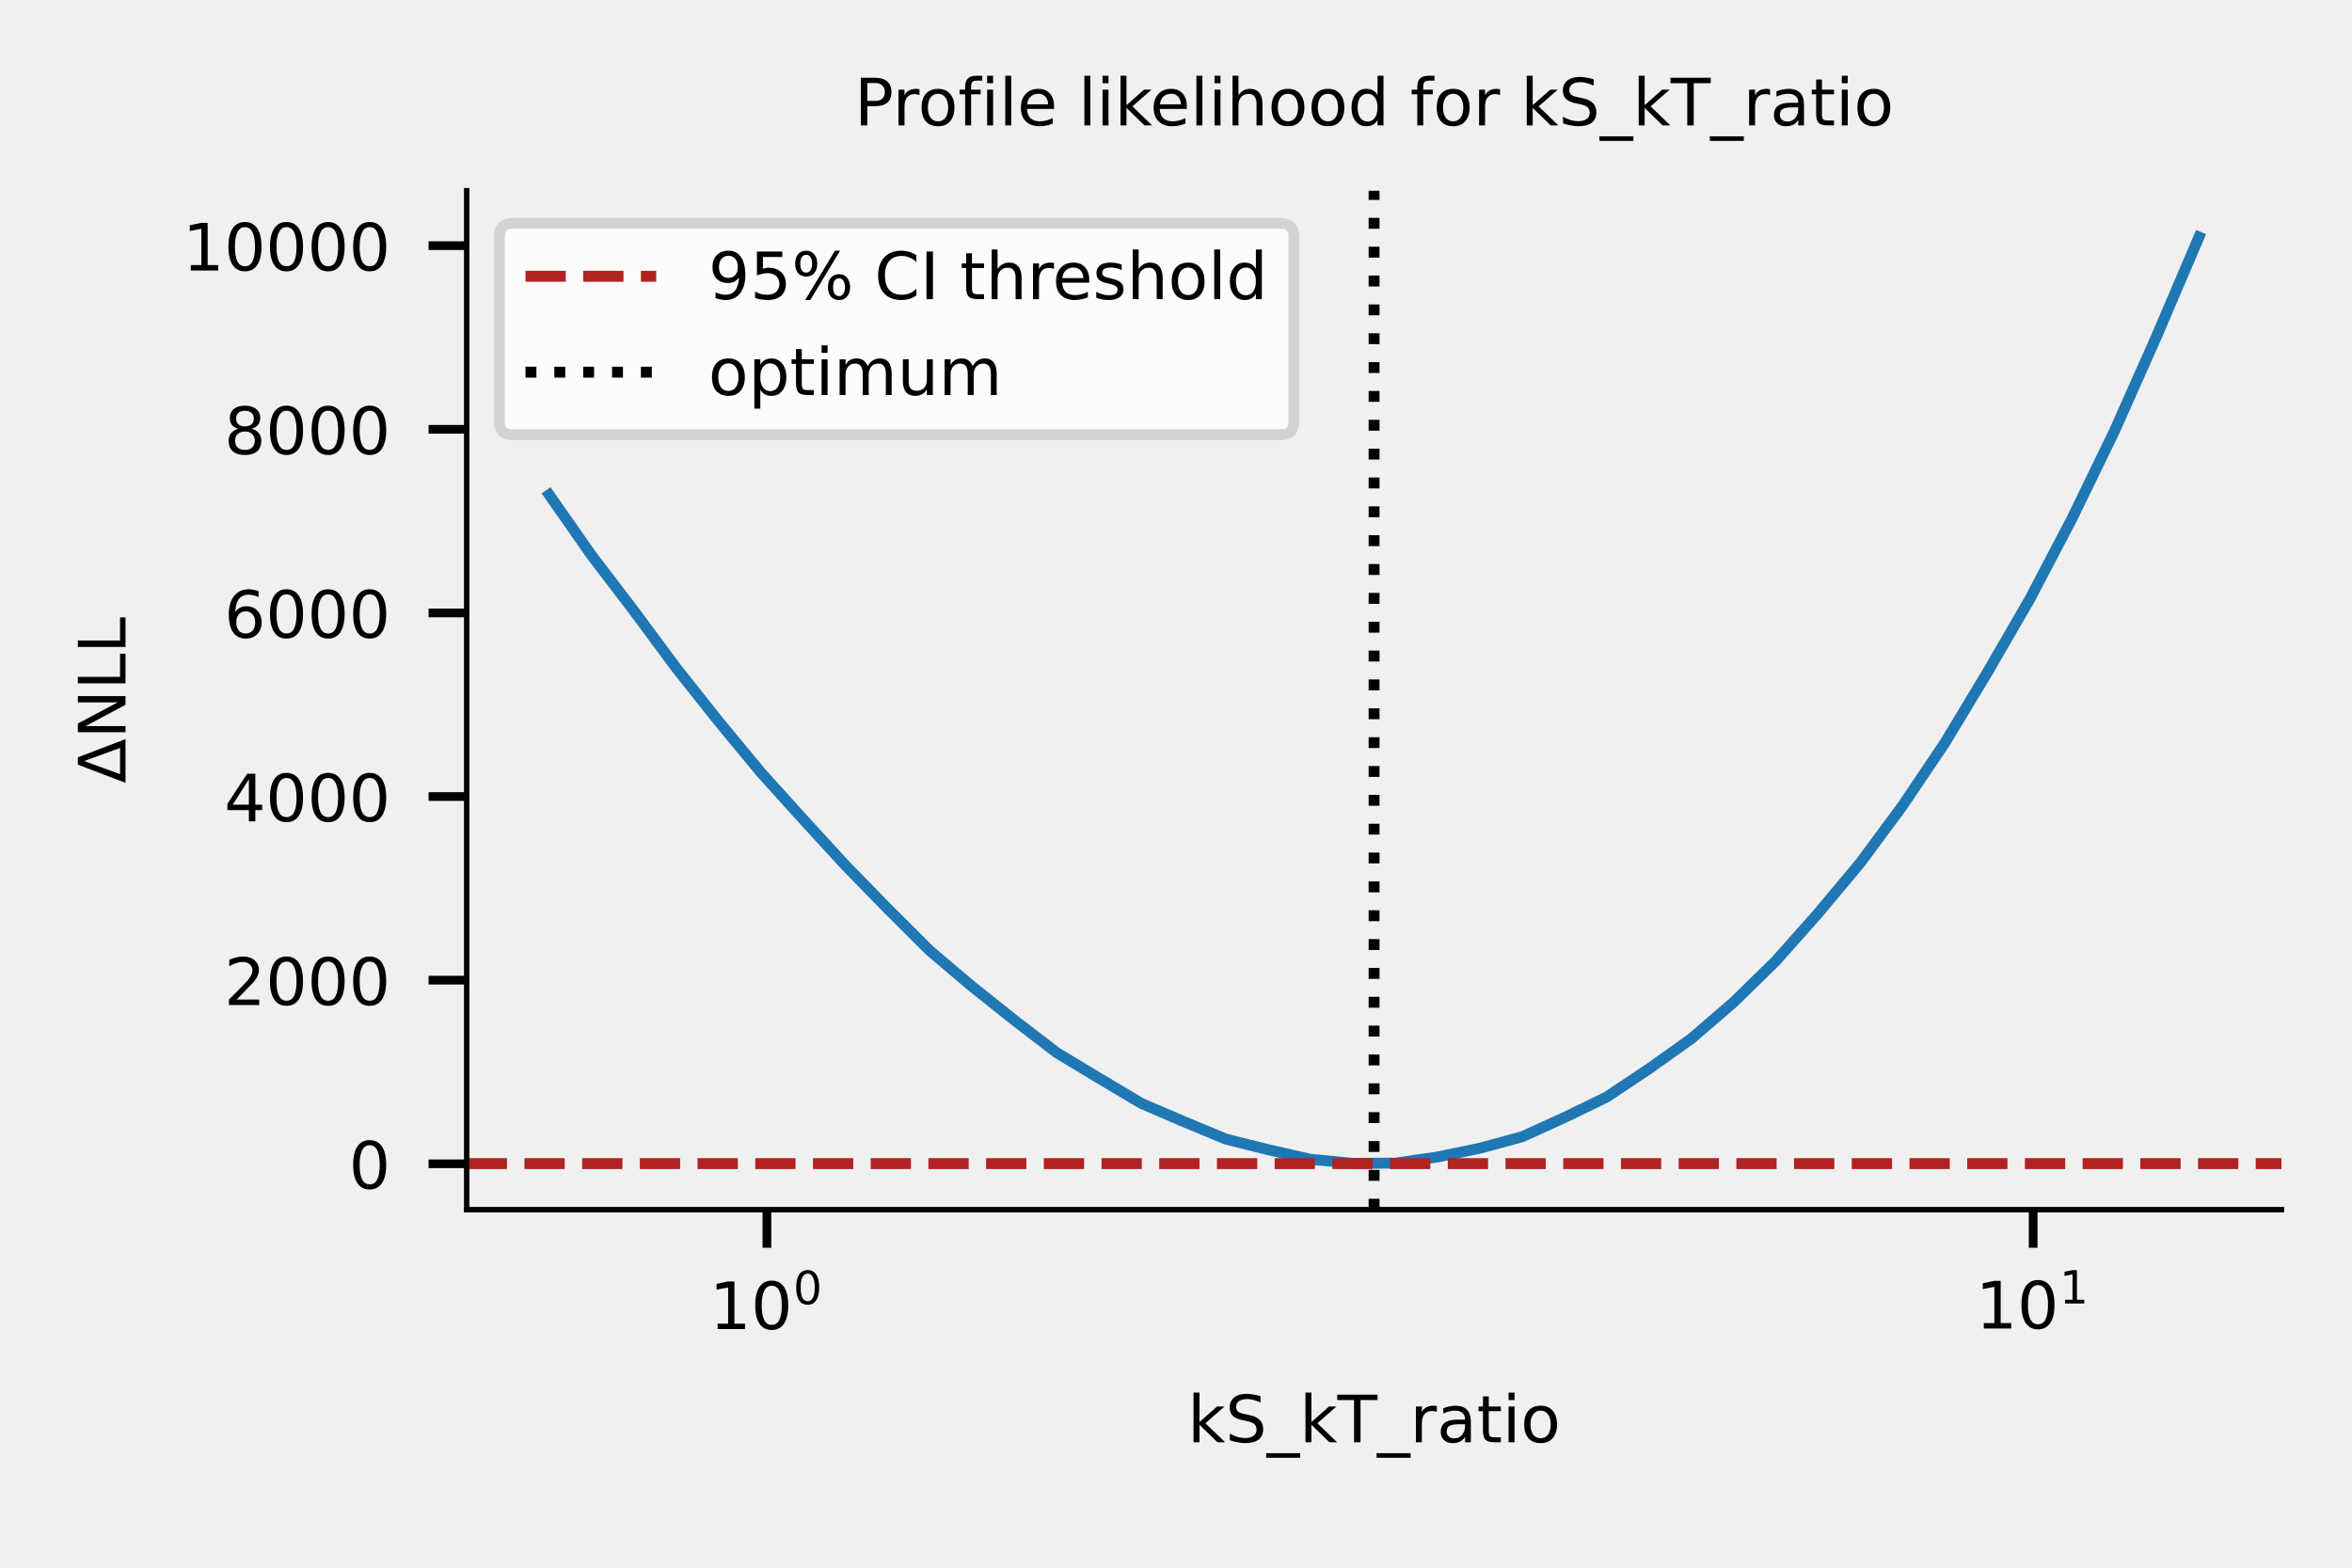
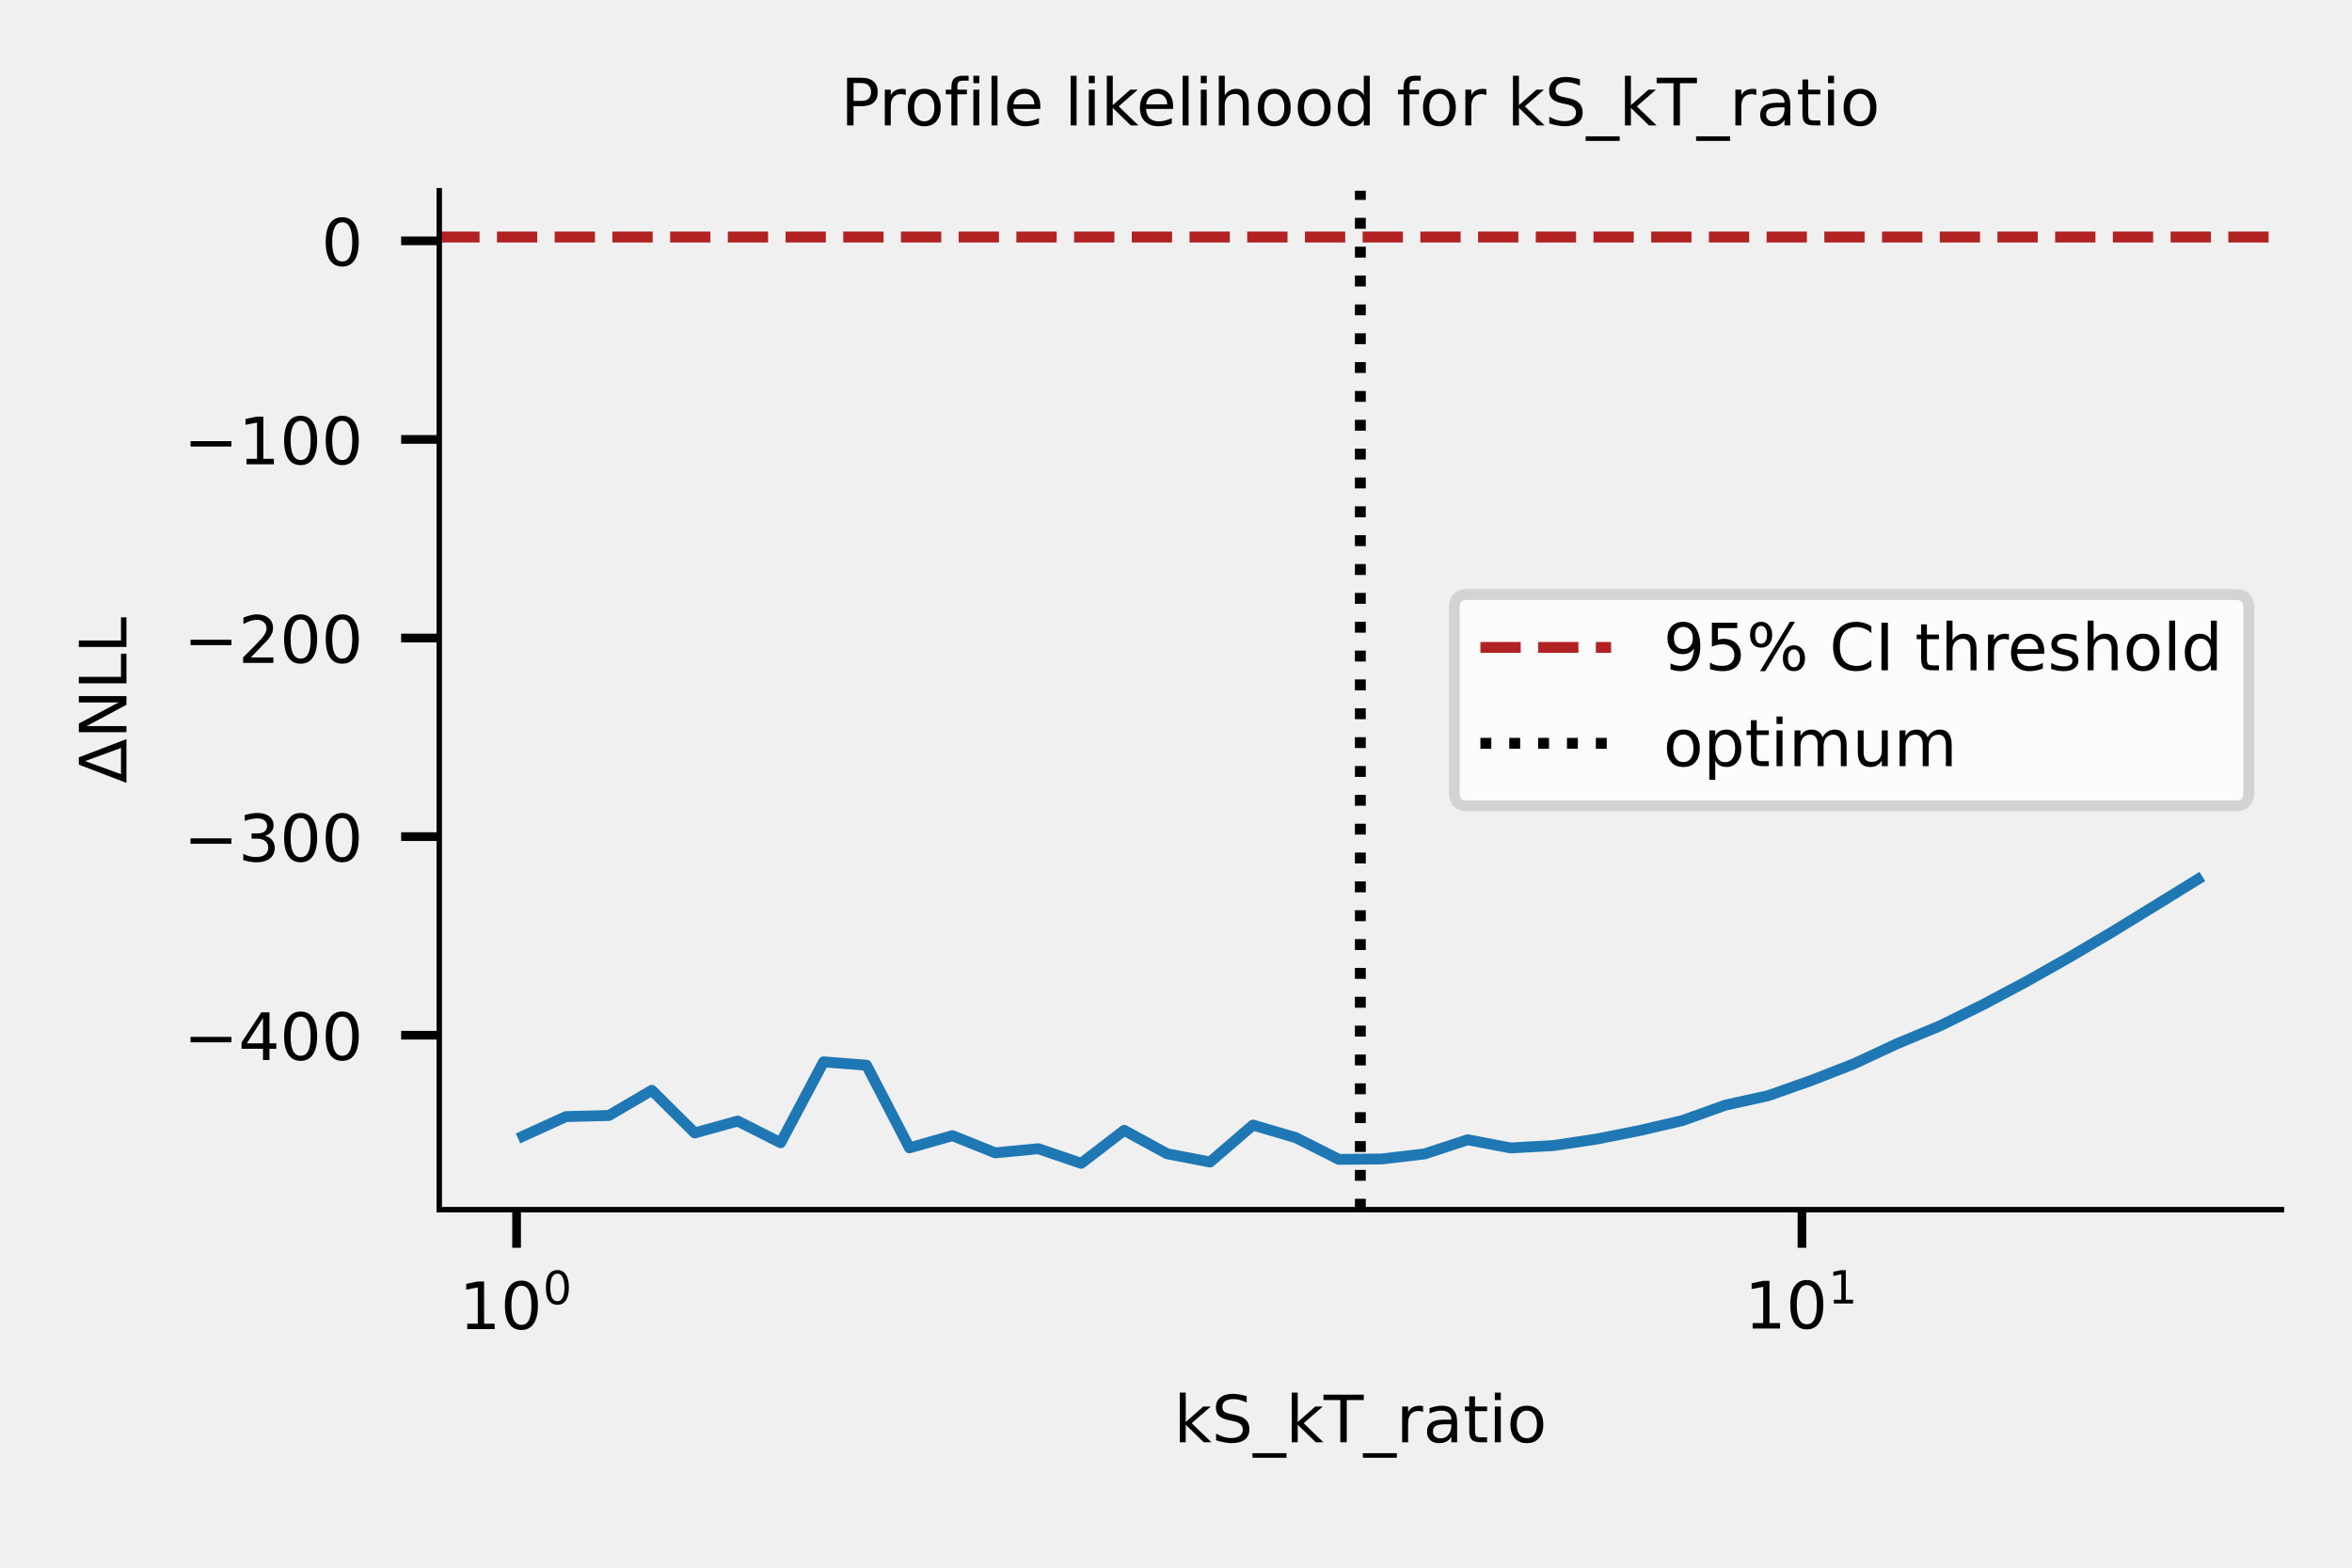
<svg xmlns="http://www.w3.org/2000/svg" xmlns:xlink="http://www.w3.org/1999/xlink" width="216pt" height="144pt" viewBox="0 0 216 144" version="1.1">
  <defs>
    <style type="text/css">*{stroke-linejoin: round; stroke-linecap: butt}</style>
  </defs>
  <g id="figure_1">
    <g id="patch_1">
      <path d="M 0 144  L 216 144  L 216 0  L 0 0  L 0 144  z " style="fill: none" />
    </g>
    <g id="axes_1">
      <g id="patch_2">
-         <path d="M 42.86 111.112  L 209.52 111.112  L 209.52 17.52  L 42.86 17.52  L 42.86 111.112  z " style="fill: none" />
+         <path d="M 40.34 111.112  L 209.52 111.112  L 209.52 17.52  L 40.34 17.52  L 40.34 111.112  z " style="fill: none" />
      </g>
      <g id="matplotlib.axis_1">
        <g id="xtick_1">
          <g id="line2d_1">
            <defs>
-               <path id="mf065b563c5" d="M 0 0  L 0 3.5  " style="stroke: #000000; stroke-width: 0.8" />
+               <path id="mafcb3342bf" d="M 0 0  L 0 3.5  " style="stroke: #000000; stroke-width: 0.8" />
            </defs>
            <g>
-               <use xlink:href="#mf065b563c5" x="70.431" y="111.112" style="stroke: #000000; stroke-width: 0.8" />
+               <use xlink:href="#mafcb3342bf" x="47.442" y="111.112" style="stroke: #000000; stroke-width: 0.8" />
            </g>
          </g>
          <g id="text_1">
-             <g transform="translate(65.15086 122.6711)">
+             <g transform="translate(42.16181 122.6711)">
              <text>
                <tspan x="0" y="-0.586" style="font-size: 6px; font-family: 'DejaVu Sans'">1</tspan>
                <tspan x="3.817" y="-0.586" style="font-size: 6px; font-family: 'DejaVu Sans'">0</tspan>
                <tspan x="7.692" y="-2.883" style="font-size: 4.2px; font-family: 'DejaVu Sans'">0</tspan>
              </text>
            </g>
          </g>
        </g>
        <g id="xtick_2">
          <g id="line2d_2">
            <g>
-               <use xlink:href="#mf065b563c5" x="186.718" y="111.112" style="stroke: #000000; stroke-width: 0.8" />
+               <use xlink:href="#mafcb3342bf" x="165.488" y="111.112" style="stroke: #000000; stroke-width: 0.8" />
            </g>
          </g>
          <g id="text_2">
-             <g transform="translate(181.4384 122.6711)">
+             <g transform="translate(160.2077 122.6711)">
              <text>
                <tspan x="0" y="-0.641" style="font-size: 6px; font-family: 'DejaVu Sans'">1</tspan>
                <tspan x="3.817" y="-0.641" style="font-size: 6px; font-family: 'DejaVu Sans'">0</tspan>
                <tspan x="7.692" y="-2.938" style="font-size: 4.2px; font-family: 'DejaVu Sans'">1</tspan>
              </text>
            </g>
          </g>
        </g>
        <g id="xtick_3" />
        <g id="xtick_4" />
        <g id="xtick_5" />
        <g id="xtick_6" />
        <g id="xtick_7" />
        <g id="xtick_8" />
        <g id="xtick_9" />
        <g id="xtick_10" />
        <g id="xtick_11" />
        <g id="xtick_12" />
-         <g id="xtick_13" />
-         <g id="xtick_14" />
        <g id="text_3">
-           <text style="font-size: 6px; font-family: 'DejaVu Sans', 'Arial', 'Helvetica', 'Lucida Grande', 'Verdana', 'Geneva', 'Lucid', 'Avant Garde', sans-serif; text-anchor: middle" x="126.19" y="132.478" transform="rotate(-0 126.19 132.4779)">kS_kT_ratio</text>
+           <text style="font-size: 6px; font-family: 'DejaVu Sans', 'Arial', 'Helvetica', 'Lucida Grande', 'Verdana', 'Geneva', 'Lucid', 'Avant Garde', sans-serif; text-anchor: middle" x="124.93" y="132.478" transform="rotate(-0 124.93 132.4779)">kS_kT_ratio</text>
        </g>
      </g>
      <g id="matplotlib.axis_2">
        <g id="ytick_1">
          <g id="line2d_3">
            <defs>
-               <path id="ma7bf3ea570" d="M 0 0  L -3.5 0  " style="stroke: #000000; stroke-width: 0.8" />
+               <path id="m94eca4f03c" d="M 0 0  L -3.5 0  " style="stroke: #000000; stroke-width: 0.8" />
            </defs>
            <g>
-               <use xlink:href="#ma7bf3ea570" x="42.86" y="106.9" style="stroke: #000000; stroke-width: 0.8" />
+               <use xlink:href="#m94eca4f03c" x="40.34" y="95.088" style="stroke: #000000; stroke-width: 0.8" />
            </g>
          </g>
          <g id="text_4">
-             <text style="font-size: 6px; font-family: 'DejaVu Sans', 'Arial', 'Helvetica', 'Lucida Grande', 'Verdana', 'Geneva', 'Lucid', 'Avant Garde', sans-serif; text-anchor: end" x="35.86" y="109.179" transform="rotate(-0 35.86 109.1793)">0</text>
+             <text style="font-size: 6px; font-family: 'DejaVu Sans', 'Arial', 'Helvetica', 'Lucida Grande', 'Verdana', 'Geneva', 'Lucid', 'Avant Garde', sans-serif; text-anchor: end" x="33.34" y="97.368" transform="rotate(-0 33.34 97.36779)">−400</text>
          </g>
        </g>
        <g id="ytick_2">
          <g id="line2d_4">
            <g>
-               <use xlink:href="#ma7bf3ea570" x="42.86" y="90.033" style="stroke: #000000; stroke-width: 0.8" />
+               <use xlink:href="#m94eca4f03c" x="40.34" y="76.847" style="stroke: #000000; stroke-width: 0.8" />
            </g>
          </g>
          <g id="text_5">
-             <text style="font-size: 6px; font-family: 'DejaVu Sans', 'Arial', 'Helvetica', 'Lucida Grande', 'Verdana', 'Geneva', 'Lucid', 'Avant Garde', sans-serif; text-anchor: end" x="35.86" y="92.312" transform="rotate(-0 35.86 92.3125)">2000</text>
+             <text style="font-size: 6px; font-family: 'DejaVu Sans', 'Arial', 'Helvetica', 'Lucida Grande', 'Verdana', 'Geneva', 'Lucid', 'Avant Garde', sans-serif; text-anchor: end" x="33.34" y="79.127" transform="rotate(-0 33.34 79.12683)">−300</text>
          </g>
        </g>
        <g id="ytick_3">
          <g id="line2d_5">
            <g>
-               <use xlink:href="#ma7bf3ea570" x="42.86" y="73.166" style="stroke: #000000; stroke-width: 0.8" />
+               <use xlink:href="#m94eca4f03c" x="40.34" y="58.606" style="stroke: #000000; stroke-width: 0.8" />
            </g>
          </g>
          <g id="text_6">
-             <text style="font-size: 6px; font-family: 'DejaVu Sans', 'Arial', 'Helvetica', 'Lucida Grande', 'Verdana', 'Geneva', 'Lucid', 'Avant Garde', sans-serif; text-anchor: end" x="35.86" y="75.446" transform="rotate(-0 35.86 75.44568)">4000</text>
+             <text style="font-size: 6px; font-family: 'DejaVu Sans', 'Arial', 'Helvetica', 'Lucida Grande', 'Verdana', 'Geneva', 'Lucid', 'Avant Garde', sans-serif; text-anchor: end" x="33.34" y="60.886" transform="rotate(-0 33.34 60.88586)">−200</text>
          </g>
        </g>
        <g id="ytick_4">
          <g id="line2d_6">
            <g>
-               <use xlink:href="#ma7bf3ea570" x="42.86" y="56.299" style="stroke: #000000; stroke-width: 0.8" />
+               <use xlink:href="#m94eca4f03c" x="40.34" y="40.365" style="stroke: #000000; stroke-width: 0.8" />
            </g>
          </g>
          <g id="text_7">
-             <text style="font-size: 6px; font-family: 'DejaVu Sans', 'Arial', 'Helvetica', 'Lucida Grande', 'Verdana', 'Geneva', 'Lucid', 'Avant Garde', sans-serif; text-anchor: end" x="35.86" y="58.579" transform="rotate(-0 35.86 58.57887)">6000</text>
+             <text style="font-size: 6px; font-family: 'DejaVu Sans', 'Arial', 'Helvetica', 'Lucida Grande', 'Verdana', 'Geneva', 'Lucid', 'Avant Garde', sans-serif; text-anchor: end" x="33.34" y="42.645" transform="rotate(-0 33.34 42.6449)">−100</text>
          </g>
        </g>
        <g id="ytick_5">
          <g id="line2d_7">
            <g>
-               <use xlink:href="#ma7bf3ea570" x="42.86" y="39.433" style="stroke: #000000; stroke-width: 0.8" />
+               <use xlink:href="#m94eca4f03c" x="40.34" y="22.124" style="stroke: #000000; stroke-width: 0.8" />
            </g>
          </g>
          <g id="text_8">
-             <text style="font-size: 6px; font-family: 'DejaVu Sans', 'Arial', 'Helvetica', 'Lucida Grande', 'Verdana', 'Geneva', 'Lucid', 'Avant Garde', sans-serif; text-anchor: end" x="35.86" y="41.712" transform="rotate(-0 35.86 41.71206)">8000</text>
+             <text style="font-size: 6px; font-family: 'DejaVu Sans', 'Arial', 'Helvetica', 'Lucida Grande', 'Verdana', 'Geneva', 'Lucid', 'Avant Garde', sans-serif; text-anchor: end" x="33.34" y="24.404" transform="rotate(-0 33.34 24.40394)">0</text>
          </g>
        </g>
-         <g id="ytick_6">
-           <g id="line2d_8">
-             <g>
-               <use xlink:href="#ma7bf3ea570" x="42.86" y="22.566" style="stroke: #000000; stroke-width: 0.8" />
-             </g>
-           </g>
-           <g id="text_9">
-             <text style="font-size: 6px; font-family: 'DejaVu Sans', 'Arial', 'Helvetica', 'Lucida Grande', 'Verdana', 'Geneva', 'Lucid', 'Avant Garde', sans-serif; text-anchor: end" x="35.86" y="24.845" transform="rotate(-0 35.86 24.84525)">10000</text>
-           </g>
-         </g>
-         <g id="text_10">
-           <text style="font-size: 6px; font-family: 'DejaVu Sans', 'Arial', 'Helvetica', 'Lucida Grande', 'Verdana', 'Geneva', 'Lucid', 'Avant Garde', sans-serif; text-anchor: middle" x="11.525" y="64.316" transform="rotate(-90 11.52469 64.316)">ΔNLL</text>
+         <g id="text_9">
+           <text style="font-size: 6px; font-family: 'DejaVu Sans', 'Arial', 'Helvetica', 'Lucida Grande', 'Verdana', 'Geneva', 'Lucid', 'Avant Garde', sans-serif; text-anchor: middle" x="11.612" y="64.316" transform="rotate(-90 11.61187 64.316)">ΔNLL</text>
        </g>
      </g>
+       <g id="line2d_8">
+         <path d="M 48.03 104.365  L 51.974 102.565  L 55.917 102.464  L 59.861 100.152  L 63.804 104.066  L 67.748 102.975  L 71.692 104.967  L 75.635 97.537  L 79.579 97.846  L 83.522 105.437  L 87.466 104.317  L 91.409 105.896  L 95.353 105.514  L 99.297 106.858  L 103.24 103.826  L 107.184 105.977  L 111.127 106.737  L 115.071 103.343  L 119.015 104.503  L 122.958 106.495  L 126.902 106.457  L 130.845 105.99  L 134.789 104.693  L 138.733 105.444  L 142.676 105.225  L 146.62 104.631  L 150.563 103.848  L 154.507 102.93  L 158.451 101.513  L 162.394 100.642  L 166.338 99.247  L 170.281 97.708  L 174.225 95.867  L 178.168 94.228  L 182.112 92.283  L 186.056 90.185  L 189.999 87.957  L 193.943 85.626  L 197.886 83.206  L 201.83 80.771  " clip-path="url(#p0f8226c7f2)" style="fill: none; stroke: #1f77b4; stroke-linecap: square" />
+       </g>
      <g id="line2d_9">
-         <path d="M 50.435 45.444  L 54.32 51.002  L 58.205 56.091  L 62.09 61.336  L 65.975 66.236  L 69.86 70.934  L 73.745 75.241  L 77.629 79.478  L 81.514 83.457  L 85.399 87.335  L 89.284 90.621  L 93.169 93.719  L 97.054 96.7  L 100.938 99.042  L 104.823 101.353  L 108.708 103.024  L 112.593 104.638  L 116.478 105.606  L 120.363 106.489  L 124.248 106.858  L 128.132 106.84  L 132.017 106.275  L 135.902 105.471  L 139.787 104.417  L 143.672 102.653  L 147.557 100.765  L 151.442 98.171  L 155.326 95.407  L 159.211 92.062  L 163.096 88.259  L 166.981 83.877  L 170.866 79.228  L 174.751 73.971  L 178.635 68.199  L 182.52 61.751  L 186.405 55.042  L 190.29 47.622  L 194.175 39.616  L 198.06 30.875  L 201.945 21.774  " clip-path="url(#p2b3173ec7f)" style="fill: none; stroke: #1f77b4; stroke-linecap: square" />
+         <path d="M 40.34 21.774  L 209.52 21.774  " clip-path="url(#p0f8226c7f2)" style="fill: none; stroke-dasharray: 3.7,1.6; stroke-dashoffset: 0; stroke: #b22222" />
      </g>
      <g id="line2d_10">
-         <path d="M 42.86 106.884  L 209.52 106.884  " clip-path="url(#p2b3173ec7f)" style="fill: none; stroke-dasharray: 3.7,1.6; stroke-dashoffset: 0; stroke: #b22222" />
-       </g>
-       <g id="line2d_11">
-         <path d="M 126.19 111.112  L 126.19 17.52  " clip-path="url(#p2b3173ec7f)" style="fill: none; stroke-dasharray: 1,1.65; stroke-dashoffset: 0; stroke: #000000" />
+         <path d="M 124.93 111.112  L 124.93 17.52  " clip-path="url(#p0f8226c7f2)" style="fill: none; stroke-dasharray: 1,1.65; stroke-dashoffset: 0; stroke: #000000" />
      </g>
      <g id="patch_3">
-         <path d="M 42.86 111.112  L 42.86 17.52  " style="fill: none; stroke: #000000; stroke-width: 0.5; stroke-linejoin: miter; stroke-linecap: square" />
+         <path d="M 40.34 111.112  L 40.34 17.52  " style="fill: none; stroke: #000000; stroke-width: 0.5; stroke-linejoin: miter; stroke-linecap: square" />
      </g>
      <g id="patch_4">
-         <path d="M 42.86 111.112  L 209.52 111.112  " style="fill: none; stroke: #000000; stroke-width: 0.5; stroke-linejoin: miter; stroke-linecap: square" />
+         <path d="M 40.34 111.112  L 209.52 111.112  " style="fill: none; stroke: #000000; stroke-width: 0.5; stroke-linejoin: miter; stroke-linecap: square" />
      </g>
-       <g id="text_11">
-         <text style="font-size: 6px; font-family: 'DejaVu Sans', 'Arial', 'Helvetica', 'Lucida Grande', 'Verdana', 'Geneva', 'Lucid', 'Avant Garde', sans-serif; text-anchor: middle" x="126.19" y="11.52" transform="rotate(-0 126.19 11.52)">Profile likelihood for kS_kT_ratio</text>
+       <g id="text_10">
+         <text style="font-size: 6px; font-family: 'DejaVu Sans', 'Arial', 'Helvetica', 'Lucida Grande', 'Verdana', 'Geneva', 'Lucid', 'Avant Garde', sans-serif; text-anchor: middle" x="124.93" y="11.52" transform="rotate(-0 124.93 11.52)">Profile likelihood for kS_kT_ratio</text>
      </g>
      <g id="legend_1">
        <g id="patch_5">
-           <path d="M 47.06 39.934  L 117.623 39.934  Q 118.823 39.934 118.823 38.734  L 118.823 21.72  Q 118.823 20.52 117.623 20.52  L 47.06 20.52  Q 45.86 20.52 45.86 21.72  L 45.86 38.734  Q 45.86 39.934 47.06 39.934  z " style="fill: #ffffff; opacity: 0.8; stroke: #cccccc; stroke-linejoin: miter" />
+           <path d="M 134.757 74.023  L 205.32 74.023  Q 206.52 74.023 206.52 72.823  L 206.52 55.809  Q 206.52 54.609 205.32 54.609  L 134.757 54.609  Q 133.557 54.609 133.557 55.809  L 133.557 72.823  Q 133.557 74.023 134.757 74.023  z " style="fill: #ffffff; opacity: 0.8; stroke: #cccccc; stroke-linejoin: miter" />
+         </g>
+         <g id="line2d_11">
+           <path d="M 135.957 59.468  L 141.957 59.468  L 147.957 59.468  " style="fill: none; stroke-dasharray: 3.7,1.6; stroke-dashoffset: 0; stroke: #b22222" />
+         </g>
+         <g id="text_11">
+           <text style="font-size: 6px; font-family: 'DejaVu Sans', 'Arial', 'Helvetica', 'Lucida Grande', 'Verdana', 'Geneva', 'Lucid', 'Avant Garde', sans-serif; text-anchor: start" x="152.757" y="61.568" transform="rotate(-0 152.7572 61.56819)">95% CI threshold</text>
        </g>
        <g id="line2d_12">
-           <path d="M 48.26 25.379  L 54.26 25.379  L 60.26 25.379  " style="fill: none; stroke-dasharray: 3.7,1.6; stroke-dashoffset: 0; stroke: #b22222" />
+           <path d="M 135.957 68.275  L 141.957 68.275  L 147.957 68.275  " style="fill: none; stroke-dasharray: 1,1.65; stroke-dashoffset: 0; stroke: #000000" />
        </g>
        <g id="text_12">
-           <text style="font-size: 6px; font-family: 'DejaVu Sans', 'Arial', 'Helvetica', 'Lucida Grande', 'Verdana', 'Geneva', 'Lucid', 'Avant Garde', sans-serif; text-anchor: start" x="65.06" y="27.479" transform="rotate(-0 65.06 27.47906)">95% CI threshold</text>
-         </g>
-         <g id="line2d_13">
-           <path d="M 48.26 34.186  L 54.26 34.186  L 60.26 34.186  " style="fill: none; stroke-dasharray: 1,1.65; stroke-dashoffset: 0; stroke: #000000" />
-         </g>
-         <g id="text_13">
-           <text style="font-size: 6px; font-family: 'DejaVu Sans', 'Arial', 'Helvetica', 'Lucida Grande', 'Verdana', 'Geneva', 'Lucid', 'Avant Garde', sans-serif; text-anchor: start" x="65.06" y="36.286" transform="rotate(-0 65.06 36.28594)">optimum</text>
+           <text style="font-size: 6px; font-family: 'DejaVu Sans', 'Arial', 'Helvetica', 'Lucida Grande', 'Verdana', 'Geneva', 'Lucid', 'Avant Garde', sans-serif; text-anchor: start" x="152.757" y="70.375" transform="rotate(-0 152.7572 70.37506)">optimum</text>
        </g>
      </g>
    </g>
  </g>
  <defs>
-     <clipPath id="p2b3173ec7f">
-       <rect x="42.86" y="17.52" width="166.66" height="93.592" />
+     <clipPath id="p0f8226c7f2">
+       <rect x="40.34" y="17.52" width="169.18" height="93.592" />
    </clipPath>
  </defs>
</svg>
